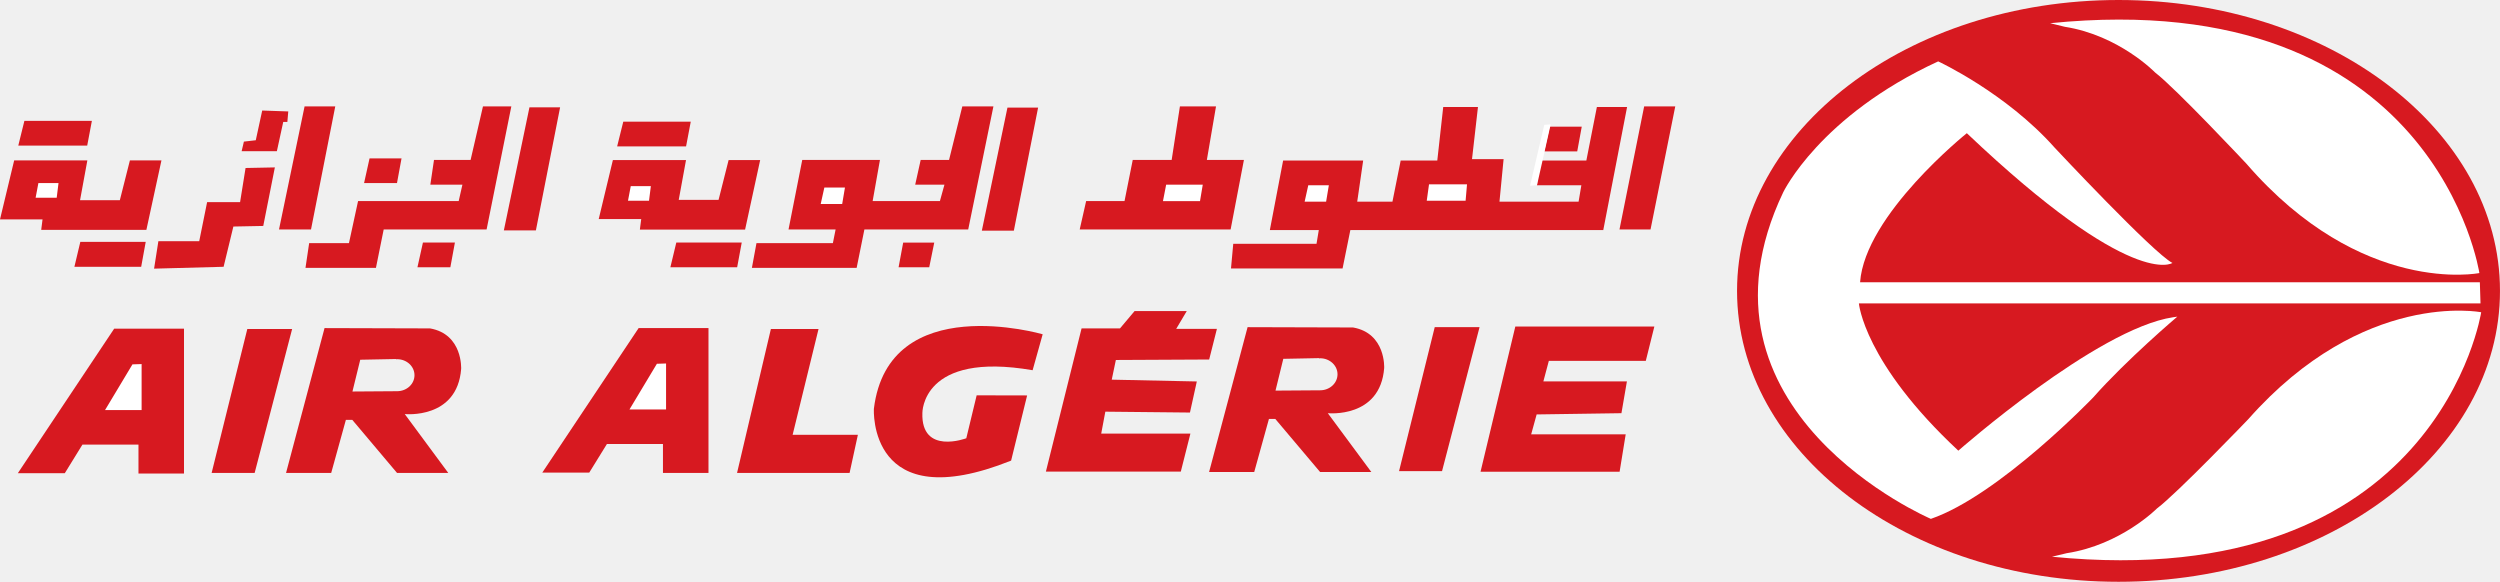
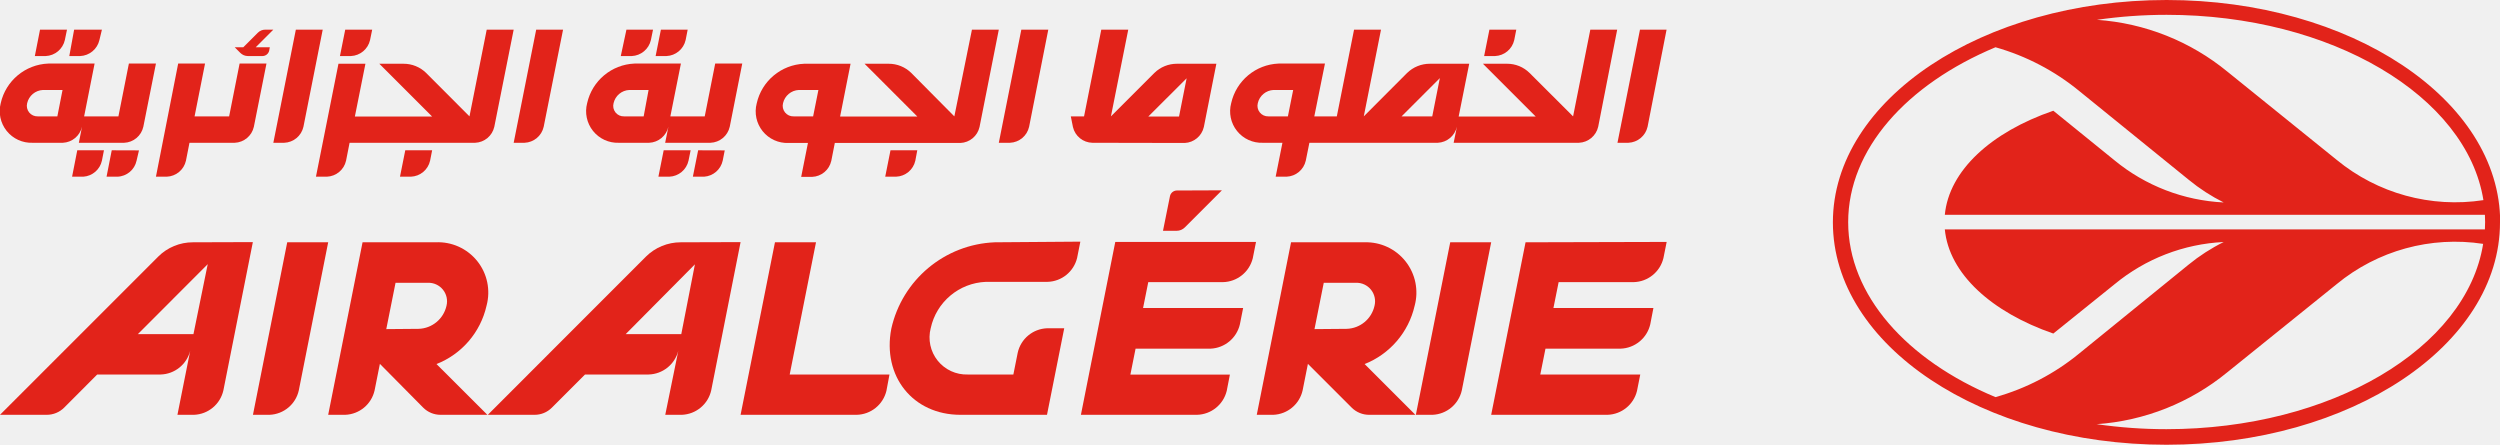
- <svg xmlns="http://www.w3.org/2000/svg" version="1.0" id="Layer_1" x="0px" y="0px" width="752" height="175" viewBox="0 0 667.275 913.89" enable-background="new 0 0 667.275 913.89" xml:space="preserve">
-   <polyline style="fill:#d71920" points="64.517,71.057 62.853,71.057 66.267,65.936 68.741,65.936 68.741,71.068 67.128,71.068   67.128,70.042 65.143,70.042 64.517,71.057 " id="polyline7" transform="matrix(44.33776,0,0,44.33776,-4388.705,-2407.142)" />
-   <polyline style="fill:#ffffff" points="67.239,67.19 67.239,68.82 65.943,68.82 66.915,67.2 67.239,67.19 " id="polyline9" transform="matrix(44.33776,0,0,44.33776,-4388.705,-2407.142)" />
-   <polyline style="fill:#d71920" points="83.098,71.036 81.434,71.036 84.848,65.915 87.323,65.915 87.323,71.047 85.71,71.047   85.71,70.021 83.725,70.021 83.098,71.036 " id="polyline11" transform="matrix(44.33776,0,0,44.33776,-4388.705,-2407.142)" />
-   <polyline style="fill:#ffffff" points="85.82,67.169 85.82,68.799 84.523,68.799 85.495,67.179 85.82,67.169 " id="polyline13" transform="matrix(44.33776,0,0,44.33776,-4388.705,-2407.142)" />
-   <polyline style="fill:#d71920" points="69.72,71.046 71.244,71.046 72.572,65.947 70.984,65.947 69.72,71.046 " id="polyline15" transform="matrix(44.33776,0,0,44.33776,-4388.705,-2407.142)" />
-   <polyline style="fill:#d71920" points="111.789,70.983 113.312,70.983 114.641,65.882 113.053,65.882 111.789,70.983 " id="polyline17" transform="matrix(44.33776,0,0,44.33776,-4388.705,-2407.142)" />
-   <path style="fill:#d71920" d="M -905.53,579.583 C -905.53,579.583 -902.648,525.004 -954.39,515.87 L -1120.125,515.382 L -1180.601,742.924 L -1109.661,742.924 L -1086.605,659.569 L -1076.496,659.569 L -1006.221,742.924 L -925.748,742.924 L -994.117,650.435 C -994.117,650.435 -911.737,659.037 -905.53,579.583 M -1006.132,614.521 L -1076.275,615.009 L -1064.038,565.085 L -1007.64,563.976 L -1007.64,564.508 C -1007.108,564.508 -1006.664,564.242 -1006.132,564.242 C -991.013,564.242 -978.82,575.504 -978.82,589.382 C -978.82,603.304 -991.013,614.521 -1006.132,614.521 z " id="path19" />
-   <path style="fill:#d71920" d="M 544.404,578.164 C 544.404,578.164 547.285,523.585 495.543,514.407 L 329.853,513.919 L 269.376,741.46 L 340.272,741.46 L 363.372,658.105 L 373.393,658.105 L 443.757,741.46 L 524.23,741.46 L 455.861,649.061 C 455.861,649.061 538.241,657.618 544.404,578.164 M 443.801,613.103 L 373.703,613.59 L 385.94,563.666 L 442.294,562.558 L 442.294,563.134 C 442.87,563.045 443.313,562.779 443.801,562.779 C 458.876,562.779 471.113,574.085 471.113,587.919 C 471.113,601.885 458.876,613.103 443.801,613.103 z " id="path21" />
-   <polyline style="fill:#d71920" points="88.335,71.046 89.534,65.947 91.222,65.947 90.304,69.696 92.616,69.696 92.322,71.046   88.335,71.046 " id="polyline23" transform="matrix(44.33776,0,0,44.33776,-4388.705,-2407.142)" />
-   <path style="fill:#d71920" d="M 7.961,525.092 C 7.961,525.092 -234.168,454.551 -257.179,642.055 C -257.179,642.055 -267.199,813.82 -41.609,723.548 L -16.469,621.172 L -95.745,620.995 L -112.017,688.433 C -112.017,688.433 -183.135,715.257 -181.007,648.795 C -181.007,648.795 -182.425,551.34 -7.823,581.578 L 7.961,525.092" id="path25" />
-   <polyline style="fill:#d71920" points="100.541,65.926 101.902,65.926 102.42,65.311 104.268,65.311 103.894,65.942 105.336,65.942   105.062,67.028 101.756,67.045 101.61,67.742 104.624,67.806 104.381,68.907 101.383,68.876 101.237,69.653 104.397,69.653   104.057,70.999 99.277,70.999 100.541,65.926 " id="polyline27" transform="matrix(44.33776,0,0,44.33776,-4388.705,-2407.142)" />
-   <polyline style="fill:#d71920" points="115.908,65.861 120.834,65.861 120.531,67.076 117.096,67.076 116.902,67.804 119.862,67.804   119.668,68.93 116.664,68.974 116.47,69.679 119.819,69.679 119.603,71.005 114.676,71.005 115.908,65.861 " id="polyline29" transform="matrix(44.33776,0,0,44.33776,-4388.705,-2407.142)" />
-   <polyline style="fill:#d71920" points="120.473,58.061 121.575,58.061 120.699,62.42 119.599,62.42 120.473,58.061 " id="polyline31" transform="matrix(44.33776,0,0,44.33776,-4388.705,-2407.142)" />
-   <polyline style="fill:#d71920" points="118.798,58.082 119.868,58.082 119.025,62.441 110.064,62.441 109.788,63.803 105.835,63.803   105.915,62.928 108.865,62.928 108.946,62.441 107.212,62.441 107.682,59.978 110.518,59.978 110.307,61.436 111.555,61.436   111.847,59.978 113.144,59.978 113.354,58.082 114.585,58.082 114.374,59.93 115.493,59.93 115.347,61.436 118.15,61.436   118.248,60.854 116.676,60.854 116.74,59.978 118.425,59.978 118.798,58.082 " id="polyline33" transform="matrix(44.33776,0,0,44.33776,-4388.705,-2407.142)" />
-   <polyline style="fill:#ffffff" points="112.851,60.821 114.197,60.821 114.147,61.404 112.77,61.404 112.851,60.821 " id="polyline35" transform="matrix(44.33776,0,0,44.33776,-4388.705,-2407.142)" />
-   <polyline style="fill:#ffffff" points="108.573,60.854 109.302,60.854 109.205,61.436 108.444,61.436 108.573,60.854 " id="polyline37" transform="matrix(44.33776,0,0,44.33776,-4388.705,-2407.142)" />
-   <polyline style="fill:#d71920" points="117.129,58.779 118.262,58.779 118.102,59.654 116.934,59.654 117.129,58.779 " id="polyline39" transform="matrix(44.33776,0,0,44.33776,-4388.705,-2407.142)" />
-   <polyline style="fill:#d71920" points="75.315,59.902 76.448,59.902 76.287,60.777 75.121,60.777 75.315,59.902 " id="polyline41" transform="matrix(44.33776,0,0,44.33776,-4388.705,-2407.142)" />
-   <polyline style="fill:#d71920" points="77.206,62.884 78.339,62.884 78.178,63.759 77.012,63.759 77.206,62.884 " id="polyline43" transform="matrix(44.33776,0,0,44.33776,-4388.705,-2407.142)" />
-   <polyline style="fill:#d71920" points="104.057,58.061 105.304,58.061 104.98,59.957 106.293,59.957 105.822,62.42 100.475,62.42   100.703,61.415 102.063,61.415 102.354,59.957 103.733,59.957 104.025,58.061 " id="polyline45" transform="matrix(44.33776,0,0,44.33776,-4388.705,-2407.142)" />
-   <polyline style="fill:#ffffff" points="103.538,60.833 104.835,60.833 104.737,61.416 103.425,61.416 103.538,60.833 " id="polyline47" transform="matrix(44.33776,0,0,44.33776,-4388.705,-2407.142)" />
-   <polyline style="fill:#d71920" points="98.142,62.463 97.008,62.463 97.915,58.104 99.001,58.104 98.142,62.463 " id="polyline49" transform="matrix(44.33776,0,0,44.33776,-4388.705,-2407.142)" />
-   <polyline style="fill:#d71920" points="81.208,62.454 80.073,62.454 80.98,58.094 82.066,58.094 81.208,62.454 " id="polyline51" transform="matrix(44.33776,0,0,44.33776,-4388.705,-2407.142)" />
-   <polyline style="fill:#d71920" points="73.241,62.42 72.107,62.42 73.013,58.061 74.1,58.061 73.241,62.42 " id="polyline53" transform="matrix(44.33776,0,0,44.33776,-4388.705,-2407.142)" />
-   <polyline style="fill:#d71920" points="97.418,58.061 96.525,62.42 92.847,62.42 92.572,63.782 88.861,63.782 89.023,62.906 91.73,62.906   91.827,62.42 90.159,62.42 90.645,59.957 93.398,59.957 93.139,61.415 95.522,61.415 95.683,60.833 94.647,60.833 94.841,59.957   95.846,59.957 96.316,58.061 97.418,58.061 " id="polyline55" transform="matrix(44.33776,0,0,44.33776,-4388.705,-2407.142)" />
-   <polyline style="fill:#ffffff" points="91.428,60.935 92.158,60.935 92.06,61.518 91.299,61.518 91.428,60.935 " id="polyline57" transform="matrix(44.33776,0,0,44.33776,-4388.705,-2407.142)" />
-   <polyline style="fill:#d71920" points="94.058,63.76 94.221,62.885 95.322,62.885 95.144,63.76 94.058,63.76 " id="polyline59" transform="matrix(44.33776,0,0,44.33776,-4388.705,-2407.142)" />
-   <polyline style="fill:#d71920" points="83.936,59.962 86.527,59.962 86.269,61.372 87.68,61.372 88.036,59.962 89.154,59.962   88.62,62.425 84.892,62.425 84.94,62.052 83.434,62.052 83.936,59.962 " id="polyline61" transform="matrix(44.33776,0,0,44.33776,-4388.705,-2407.142)" />
-   <polyline style="fill:#ffffff" points="84.569,60.886 85.281,60.886 85.216,61.404 84.471,61.404 84.569,60.886 " id="polyline63" transform="matrix(44.33776,0,0,44.33776,-4388.705,-2407.142)" />
-   <polyline style="fill:#d71920" points="62.724,59.974 65.317,59.974 65.058,61.384 66.468,61.384 66.824,59.974 67.942,59.974   67.408,62.436 63.682,62.436 63.729,62.064 62.222,62.064 62.724,59.974 " id="polyline65" transform="matrix(44.33776,0,0,44.33776,-4388.705,-2407.142)" />
-   <polyline style="fill:#ffffff" points="63.582,60.777 64.295,60.777 64.231,61.296 63.484,61.296 63.582,60.777 " id="polyline67" transform="matrix(44.33776,0,0,44.33776,-4388.705,-2407.142)" />
-   <polyline style="fill:#d71920" points="86.529,59.477 86.695,58.602 84.304,58.602 84.087,59.477 86.529,59.477 " id="polyline69" transform="matrix(44.33776,0,0,44.33776,-4388.705,-2407.142)" />
-   <polyline style="fill:#d71920" points="65.312,59.449 65.477,58.574 63.086,58.574 62.87,59.449 65.312,59.449 " id="polyline71" transform="matrix(44.33776,0,0,44.33776,-4388.705,-2407.142)" />
-   <polyline style="fill:#d71920" points="67.224,63.743 67.385,62.859 65.068,62.859 64.858,63.743 67.224,63.743 " id="polyline73" transform="matrix(44.33776,0,0,44.33776,-4388.705,-2407.142)" />
-   <polyline style="fill:#d71920" points="88.339,63.759 88.501,62.884 86.183,62.884 85.973,63.759 88.339,63.759 " id="polyline75" transform="matrix(44.33776,0,0,44.33776,-4388.705,-2407.142)" />
-   <polyline style="fill:#d71920" points="80.338,58.061 79.462,62.42 75.816,62.42 75.541,63.782 73.045,63.782 73.175,62.906   74.585,62.906 74.908,61.415 78.473,61.415 78.605,60.833 77.469,60.833 77.598,59.957 78.895,59.957 79.333,58.061 80.338,58.061   " id="polyline77" transform="matrix(44.33776,0,0,44.33776,-4388.705,-2407.142)" />
-   <polyline style="fill:#d71920" points="70.922,60.243 71.96,60.222 71.549,62.296 70.49,62.317 70.144,63.743 67.681,63.809   67.833,62.837 69.28,62.837 69.56,61.453 70.728,61.453 70.922,60.243 " id="polyline79" transform="matrix(44.33776,0,0,44.33776,-4388.705,-2407.142)" />
-   <polyline style="fill:#d71920" points="70.783,59.649 72.031,59.649 72.257,58.611 72.403,58.611 72.435,58.239 71.512,58.207   71.284,59.26 70.863,59.308 70.783,59.649 " id="polyline81" transform="matrix(44.33776,0,0,44.33776,-4388.705,-2407.142)" />
-   <path style="fill:#d71920" d="M 2297.164,456.945 C 2297.164,204.574 2028.876,4.5324e-005 1697.939,4.5324e-005 C 1367.002,4.5324e-005 1098.714,204.574 1098.714,456.945 C 1098.714,709.316 1367.002,913.89 1697.939,913.89 C 2028.876,913.89 2297.164,709.316 2297.164,456.945" id="path83" />
-   <path style="fill:#ffffff" d="M 1414.665,96.435 C 1414.665,96.435 1520.987,145.694 1597.647,231.975 C 1597.647,231.975 1752.874,397.887 1782.624,413.051 C 1782.624,413.051 1720.33,456.679 1459.668,209.23 C 1459.668,209.23 1299.653,337.233 1291.983,443.378 L 2265.551,443.378 L 2266.571,476.587 L 1290.12,476.587 C 1290.12,476.587 1297.746,569.474 1446.322,707.941 C 1446.322,707.941 1663.799,516.402 1783.6,498.357 L 1790.295,497.425 C 1790.295,497.425 1710.753,564.774 1657.991,624.542 C 1657.991,624.542 1510.479,778.083 1403.182,815.061 C 1403.182,815.061 1007.378,646.267 1171.207,302.118 C 1171.207,302.118 1228.313,182.228 1414.665,96.435" id="path85" />
-   <path style="fill:#ffffff" d="M 1590.553,36.446 C 2196.916,-24.785 2264.797,428.924 2264.797,428.924 C 2264.797,428.924 2079.953,466.389 1898.833,257.115 C 1898.833,257.115 1787.457,138.334 1755.401,113.859 C 1755.401,113.859 1698.782,55.467 1613.697,42.121 L 1590.553,36.446" id="path87" />
-   <path style="fill:#ffffff" d="M 1593.391,874.518 C 2199.843,934.463 2267.635,490.509 2267.635,490.509 C 2267.635,490.509 2082.791,453.886 1901.716,658.549 C 1901.716,658.549 1790.295,774.758 1758.238,798.789 C 1758.238,798.789 1701.664,855.896 1616.579,868.976 L 1593.391,874.518" id="path89" />
-   <polyline style="fill:#ffffff" points="116.676,60.854 117.161,58.698 116.934,58.714 116.432,60.87 116.642,60.854 " id="polyline91" transform="matrix(44.33776,0,0,44.33776,-4388.705,-2407.142)" />
-   <line x1="-2.532" y1="747.513" x2="544.521" y2="747.513" id="line93" style="fill:#231f20" />
+ <svg xmlns="http://www.w3.org/2000/svg" viewBox="0 0 269.82 47.97">
+   <defs>
+     <style>.cls-1,.cls-2{fill:#e2231a;}.cls-2{fill-rule:evenodd;}</style>
+   </defs>
+   <g id="Layer_2" data-name="Layer 2">
+     <g id="Calque_1" data-name="Calque 1">
+       <path class="cls-1" d="M31.93,3.2h2.9L32.75,13.68a2.21,2.21,0,0,1-2.08,1.73H29.5" />
+       <path class="cls-1" d="M179.87,3.2H177l-2.43,12.21h1.18a2.22,2.22,0,0,0,2.07-1.73" />
+       <path class="cls-1" d="M113.14,3.2h-2.91L107.8,15.41H109a2.21,2.21,0,0,0,2.07-1.73" />
+       <path class="cls-1" d="M60.77,3.2h-2.9L55.44,15.41h1.17a2.21,2.21,0,0,0,2.07-1.73" />
+       <path class="cls-1" d="M96.11,16.22l-.57,2.85h1.17a2.21,2.21,0,0,0,2.08-1.73L99,16.22" />
+       <path class="cls-1" d="M160.75,3.2l-.57,2.85h1.18a2.22,2.22,0,0,0,2.07-1.73l.22-1.12" />
+       <path class="cls-1" d="M71.63,16.22l-.57,2.85h1.18a2.21,2.21,0,0,0,2.07-1.73l.23-1.12" />
+       <path class="cls-1" d="M71.33,3.2l-.57,2.85h1.17A2.22,2.22,0,0,0,74,4.32l.22-1.12" />
+       <path class="cls-1" d="M67.61,3.2,67,6.05h1.18a2.22,2.22,0,0,0,2.07-1.73l.23-1.12" />
+       <path class="cls-1" d="M43.74,16.22l-.57,2.85h1.17a2.21,2.21,0,0,0,2.08-1.73l.22-1.12" />
+       <path class="cls-1" d="M25.86,6.86l-1.13,5.7H21l1.13-5.7h-2.9L16.83,19.07H18a2.21,2.21,0,0,0,2.07-1.73l.38-1.93h4.88a2.21,2.21,0,0,0,2.07-1.73l1.36-6.82" />
+       <path class="cls-1" d="M35.28,19.07a2.21,2.21,0,0,0,2.07-1.73l.38-1.93H51.28a2.21,2.21,0,0,0,2.07-1.73L55.44,3.2H52.53l-1.86,9.36L46,7.88a3.47,3.47,0,0,0-2.46-1H40.94l5.7,5.7H38.3l1.14-5.7H36.53L34.1,19.07" />
+       <path class="cls-1" d="M8.34,16.22l-.56,2.85H9A2.21,2.21,0,0,0,11,17.34l.22-1.12" />
+       <path class="cls-1" d="M8,3.2,7.48,6.05H8.65a2.23,2.23,0,0,0,2.08-1.73L11,3.2" />
+       <path class="cls-1" d="M37.26,3.2l-.57,2.85h1.18a2.22,2.22,0,0,0,2.07-1.73l.23-1.12" />
+       <path class="cls-1" d="M4.32,3.2,3.76,6.05H4.93A2.22,2.22,0,0,0,7,4.32L7.23,3.2" />
+       <path class="cls-1" d="M16.83,6.86l-1.36,6.82a2.21,2.21,0,0,1-2.07,1.73H8.51l.34-1.73a2.22,2.22,0,0,1-2.07,1.73H3.51A3.42,3.42,0,0,1,.08,11.13,5.48,5.48,0,0,1,5.21,6.86h5s-.87,4.4-1.13,5.7h3.7l1.13-5.7M4.64,9.71a1.84,1.84,0,0,0-1.71,1.43,1.14,1.14,0,0,0,1.15,1.42H6.19l.56-2.85Z" />
+       <path class="cls-1" d="M12.06,16.22l-.56,2.85h1.17a2.19,2.19,0,0,0,2.07-1.73L15,16.23" />
+       <path class="cls-1" d="M80.11,6.86l-1.35,6.82a2.22,2.22,0,0,1-2.08,1.73H71.79l.35-1.73a2.23,2.23,0,0,1-2.08,1.73H66.79a3.41,3.41,0,0,1-3.42-4.28,5.47,5.47,0,0,1,5.12-4.27h5l-1.14,5.7h3.71l1.13-5.7M67.93,9.71a1.83,1.83,0,0,0-1.71,1.43,1.13,1.13,0,0,0,1.14,1.42h2.11L70,9.71Z" />
+       <path class="cls-1" d="M75.35,16.22l-.57,2.85H76A2.21,2.21,0,0,0,78,17.34l.22-1.11" />
+       <path class="cls-1" d="M88.33,9.71l-.57,2.85h-2.1a1.14,1.14,0,0,1-1.15-1.42,1.84,1.84,0,0,1,1.71-1.43M104.9,3.2,103,12.56,98.36,7.88a3.47,3.47,0,0,0-2.46-1H93.31l5.7,5.7H90.67l1.13-5.7h-5a5.48,5.48,0,0,0-5.13,4.28,3.41,3.41,0,0,0,3.43,4.27H87.2l-.73,3.66h1.17a2.21,2.21,0,0,0,2.08-1.73l.38-1.93h13.55a2.21,2.21,0,0,0,2.07-1.73L107.8,3.2Z" />
+       <path class="cls-1" d="M171.64,3.2l-1.86,9.36-4.69-4.68a3.43,3.43,0,0,0-2.45-1h-2.59l5.7,5.7h-8.32l1.14-5.7h-4.24a3.51,3.51,0,0,0-2.47,1l-4.67,4.68,1.86-9.36h-2.91l-1.86,9.36h-2.43L143,6.86h-5a5.47,5.47,0,0,0-5.12,4.27,3.4,3.4,0,0,0,3.42,4.28h2.11l-.73,3.66h1.18a2.22,2.22,0,0,0,2.07-1.73l.39-1.93h13.86a2.22,2.22,0,0,0,2.06-1.73l-.35,1.73h13.52a2.23,2.23,0,0,0,2.08-1.73L174.54,3.2M139,12.56h-2.11a1.14,1.14,0,0,1-1.14-1.42,1.83,1.83,0,0,1,1.71-1.43h2.11Zm15.58,0h-3.31l4.13-4.13Z" />
+       <path class="cls-1" d="M29.5,3.2h-.86a1.13,1.13,0,0,0-.82.34L26.26,5.1h-.93l.61.61a1.16,1.16,0,0,0,.82.34h1.58a.75.75,0,0,0,.71-.57l.07-.38H27.6" />
+       <path class="cls-1" d="M117.9,15.41a2.2,2.2,0,0,1-2.1-1.7l-.23-1.15H117l1.86-9.36h2.91l-1.87,9.36,4.68-4.68a3.47,3.47,0,0,1,2.46-1h4.24l-1.35,6.82a2.22,2.22,0,0,1-2.06,1.73m-3.94-2.85h3.32l.82-4.13Z" />
+       <path class="cls-1" d="M85.23,40.42l2.84-14.27H83.64L79.93,44.77H92.46a3.38,3.38,0,0,0,3.21-2.59L96,40.42" />
+       <path class="cls-1" d="M164.65,26.15l-3.71,18.62h12.54a3.38,3.38,0,0,0,3.2-2.59l.35-1.76H166.24l.56-2.79h8.1A3.4,3.4,0,0,0,178.11,35l.34-1.76H167.66l.56-2.79h8.1a3.39,3.39,0,0,0,3.21-2.59l.35-1.75" />
+       <path class="cls-1" d="M160.94,26.15h-4.42l-3.71,18.62h1.8a3.38,3.38,0,0,0,3.16-2.64" />
+       <path class="cls-1" d="M73.47,26.15a5.33,5.33,0,0,0-3.76,1.55L52.65,44.77H57.7A2.62,2.62,0,0,0,59.56,44l3.58-3.58H70a3.4,3.4,0,0,0,3.21-2.57L71.8,44.77h1.79a3.38,3.38,0,0,0,3.17-2.64l3.17-16m-6.4,9.93h-6L75,28.53Z" />
+       <path class="cls-1" d="M20.82,26.15a5.29,5.29,0,0,0-3.75,1.55L0,44.77H5.05A2.66,2.66,0,0,0,6.92,44l3.57-3.58h6.84a3.39,3.39,0,0,0,3.2-2.57l-1.38,6.92h1.79a3.38,3.38,0,0,0,3.17-2.64l3.18-16m-6.41,9.93h-6l7.54-7.55Z" />
+       <path class="cls-1" d="M147.26,39.27l5.5,5.5h-5a2.66,2.66,0,0,1-1.87-.77l-4.73-4.73-.57,2.86a3.38,3.38,0,0,1-3.16,2.64h-1.79l3.7-18.62h7.92A5.43,5.43,0,0,1,152.68,33a8.9,8.9,0,0,1-5.42,6.3m-1.91-3.81a3.17,3.17,0,0,0,3-2.49,2,2,0,0,0-2-2.48h-3.48l-1,5Z" />
+       <path class="cls-1" d="M47.09,39.27l5.51,5.5H47.54A2.64,2.64,0,0,1,45.68,44L41,39.27l-.57,2.86a3.38,3.38,0,0,1-3.17,2.64H35.42l3.71-18.62H47A5.43,5.43,0,0,1,52.51,33a8.86,8.86,0,0,1-5.42,6.3m-1.9-3.81a3.18,3.18,0,0,0,3-2.49,2,2,0,0,0-2-2.48H42.69l-1,5Z" />
+       <path class="cls-1" d="M35.42,26.15H31l-3.7,18.62h1.79a3.37,3.37,0,0,0,3.16-2.64" />
+       <path class="cls-1" d="M107.37,26.15A11.94,11.94,0,0,0,96.2,35.46c-1,5.14,2.32,9.31,7.46,9.31H113l1.86-9.34H113a3.37,3.37,0,0,0-3.16,2.64l-.47,2.35h-4.92a4,4,0,0,1-4-5,6.35,6.35,0,0,1,5.95-5h6.64a3.38,3.38,0,0,0,3.21-2.58l.35-1.76" />
+       <path class="cls-1" d="M116.66,44.77h12.53a3.39,3.39,0,0,0,3.21-2.59l.34-1.75H122l.56-2.8h8.1A3.4,3.4,0,0,0,133.82,35l.35-1.76h-10.8l.56-2.79H132a3.39,3.39,0,0,0,3.21-2.58l.35-1.76H120.37" />
+       <path class="cls-1" d="M127,20.56a.77.77,0,0,0-.73.62l-.75,3.73H127a1.25,1.25,0,0,0,.88-.37l4-4" />
+       <path class="cls-2" d="M269.82,24c0,13.25-16.11,24-36,24s-36-10.74-36-24S214,0,233.84,0s36,10.74,36,24M240.42,7.75a24.88,24.88,0,0,0-14.1-5.61,52.61,52.61,0,0,1,7.52-.54c17.78,0,32.4,8.78,34.19,20a20.12,20.12,0,0,1-15.84-4.35Zm11.77,22.92A20.08,20.08,0,0,1,268,26.32c-1.79,11.26-16.41,20-34.19,20a52.61,52.61,0,0,1-7.52-.54,24.94,24.94,0,0,0,14.1-5.6Zm16-7.49H209.9c.46-4.78,5-8.92,11.71-11.23l6.6,5.35A20.05,20.05,0,0,0,240,21.85a20,20,0,0,1-3.78-2.45L224.43,9.84a25,25,0,0,0-9.06-4.74c-9.57,4-15.9,11-15.9,18.88s6.34,14.91,15.9,18.88a24.81,24.81,0,0,0,9.06-4.73l11.77-9.56A20,20,0,0,1,240,26.12a20,20,0,0,0-11.77,4.55L221.61,36c-6.67-2.31-11.25-6.45-11.71-11.24h58.29a14.23,14.23,0,0,0,0-1.6" />
+     </g>
+   </g>
</svg>
